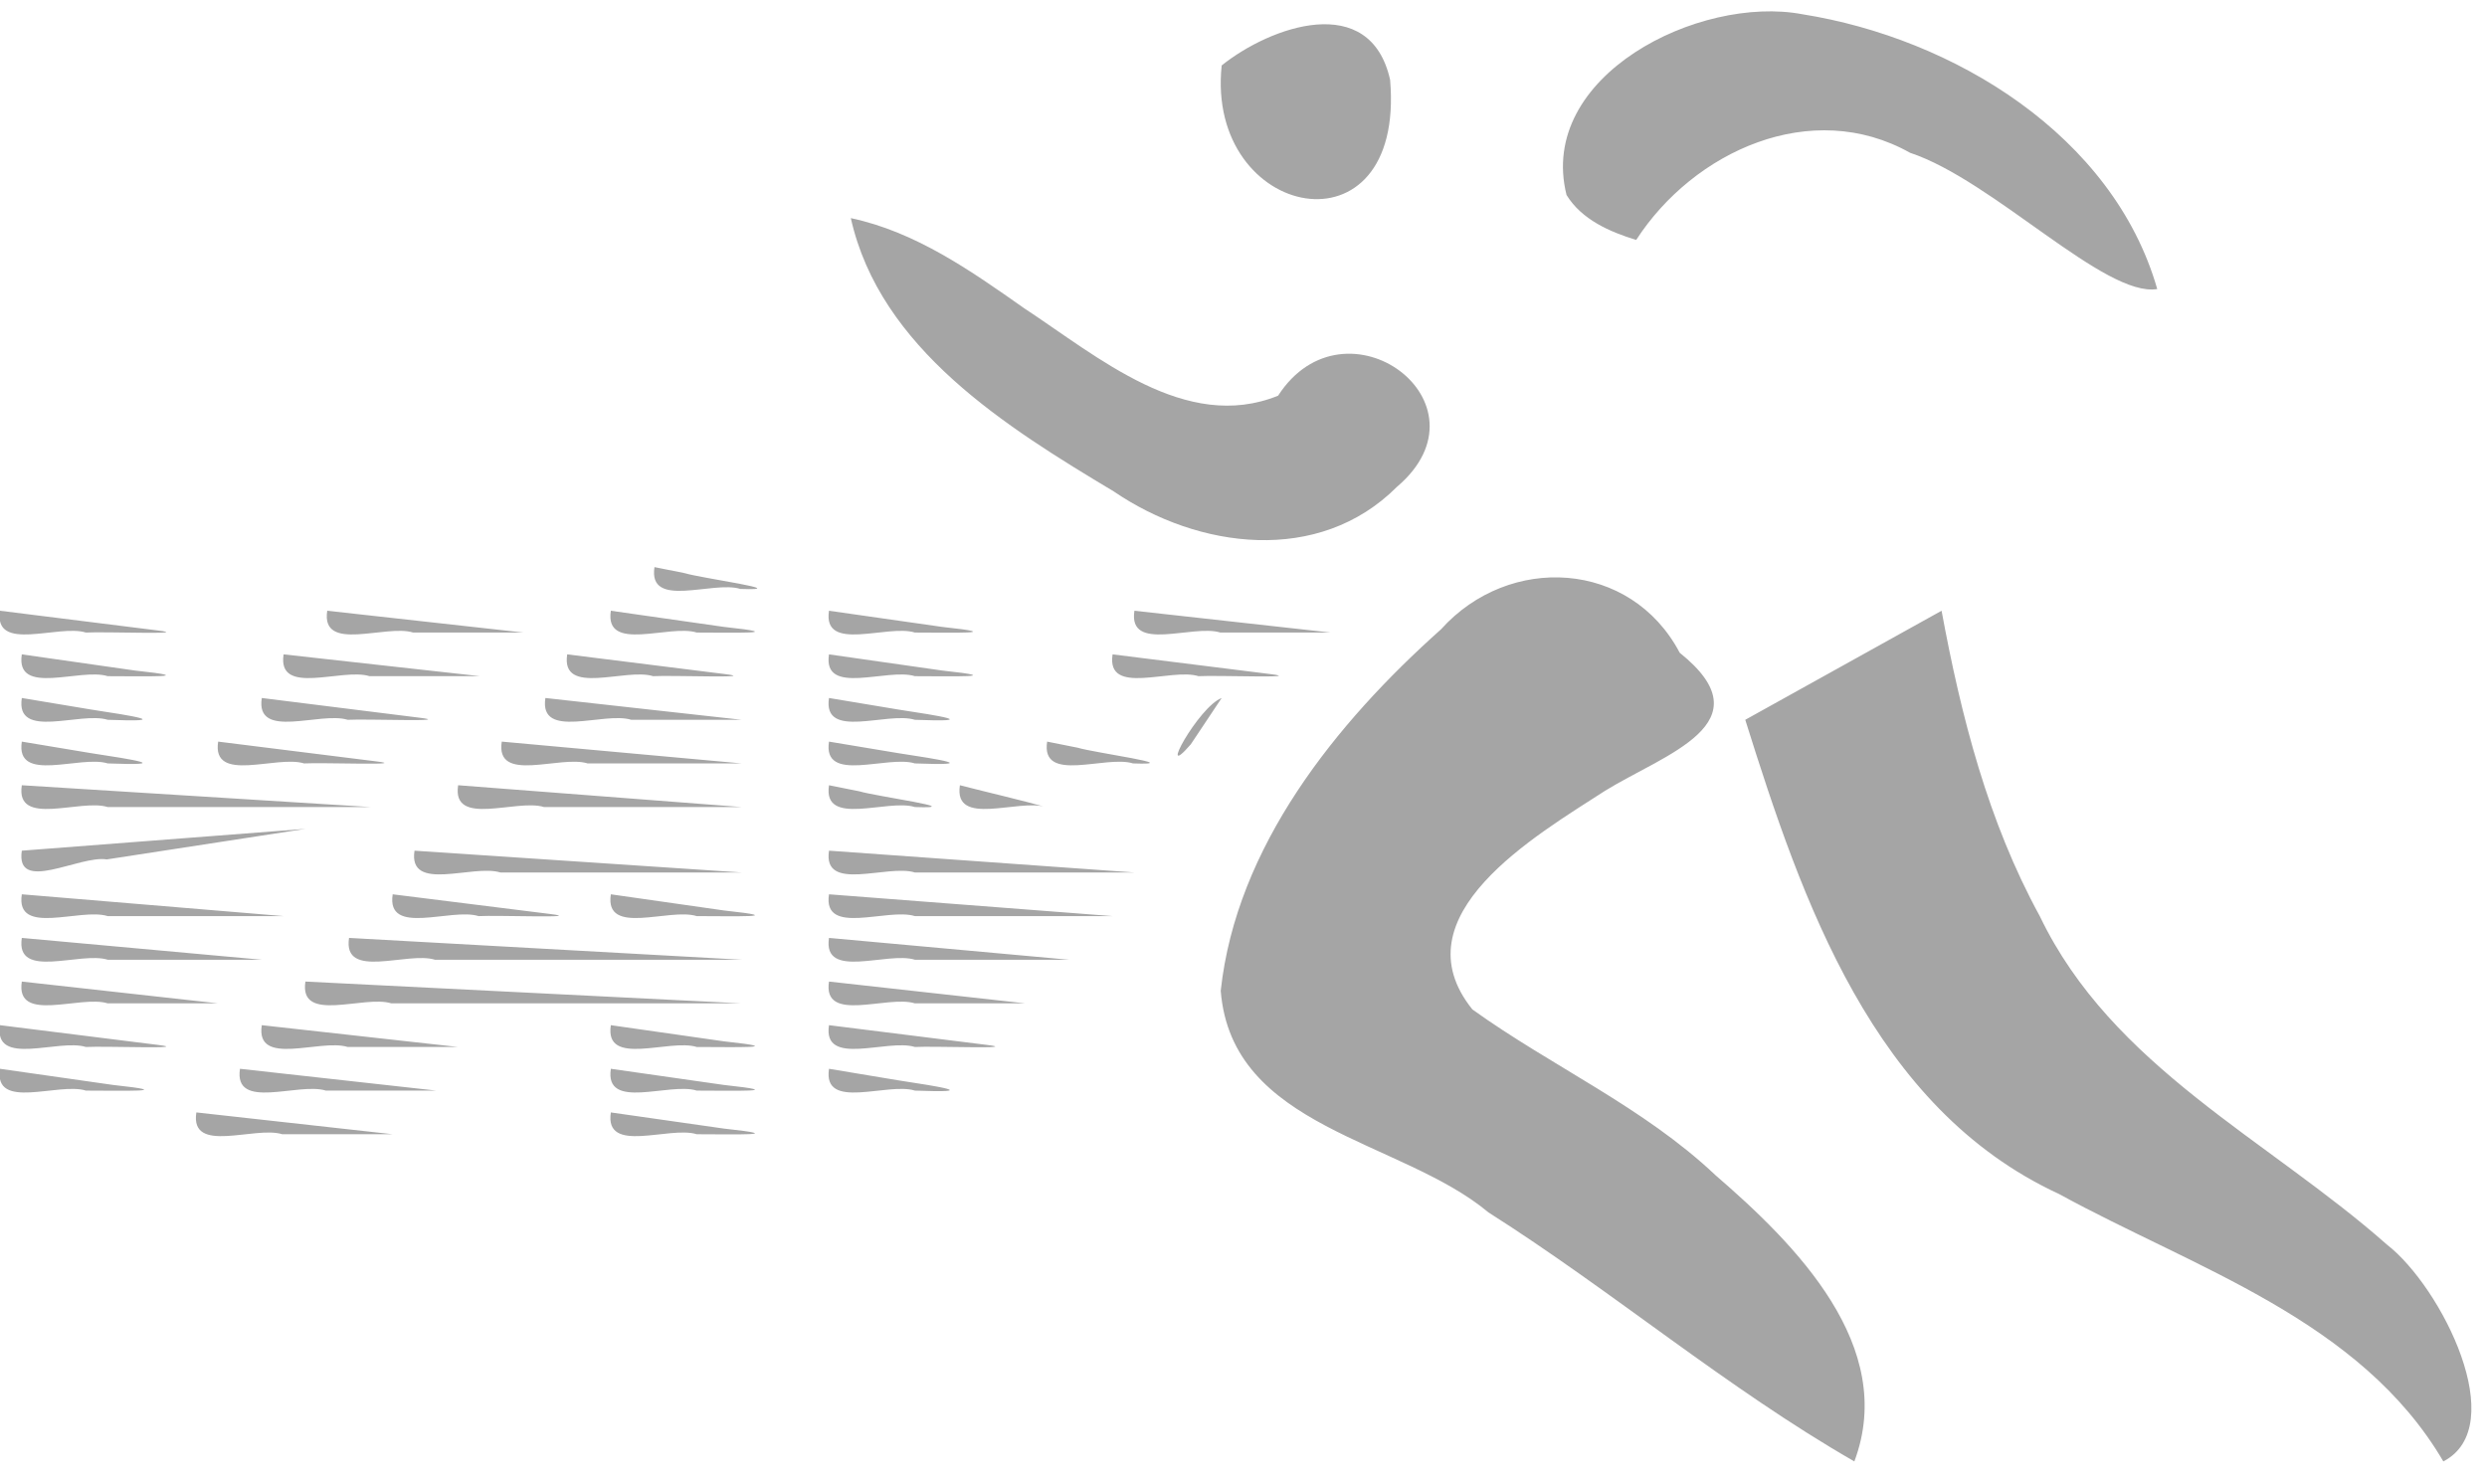
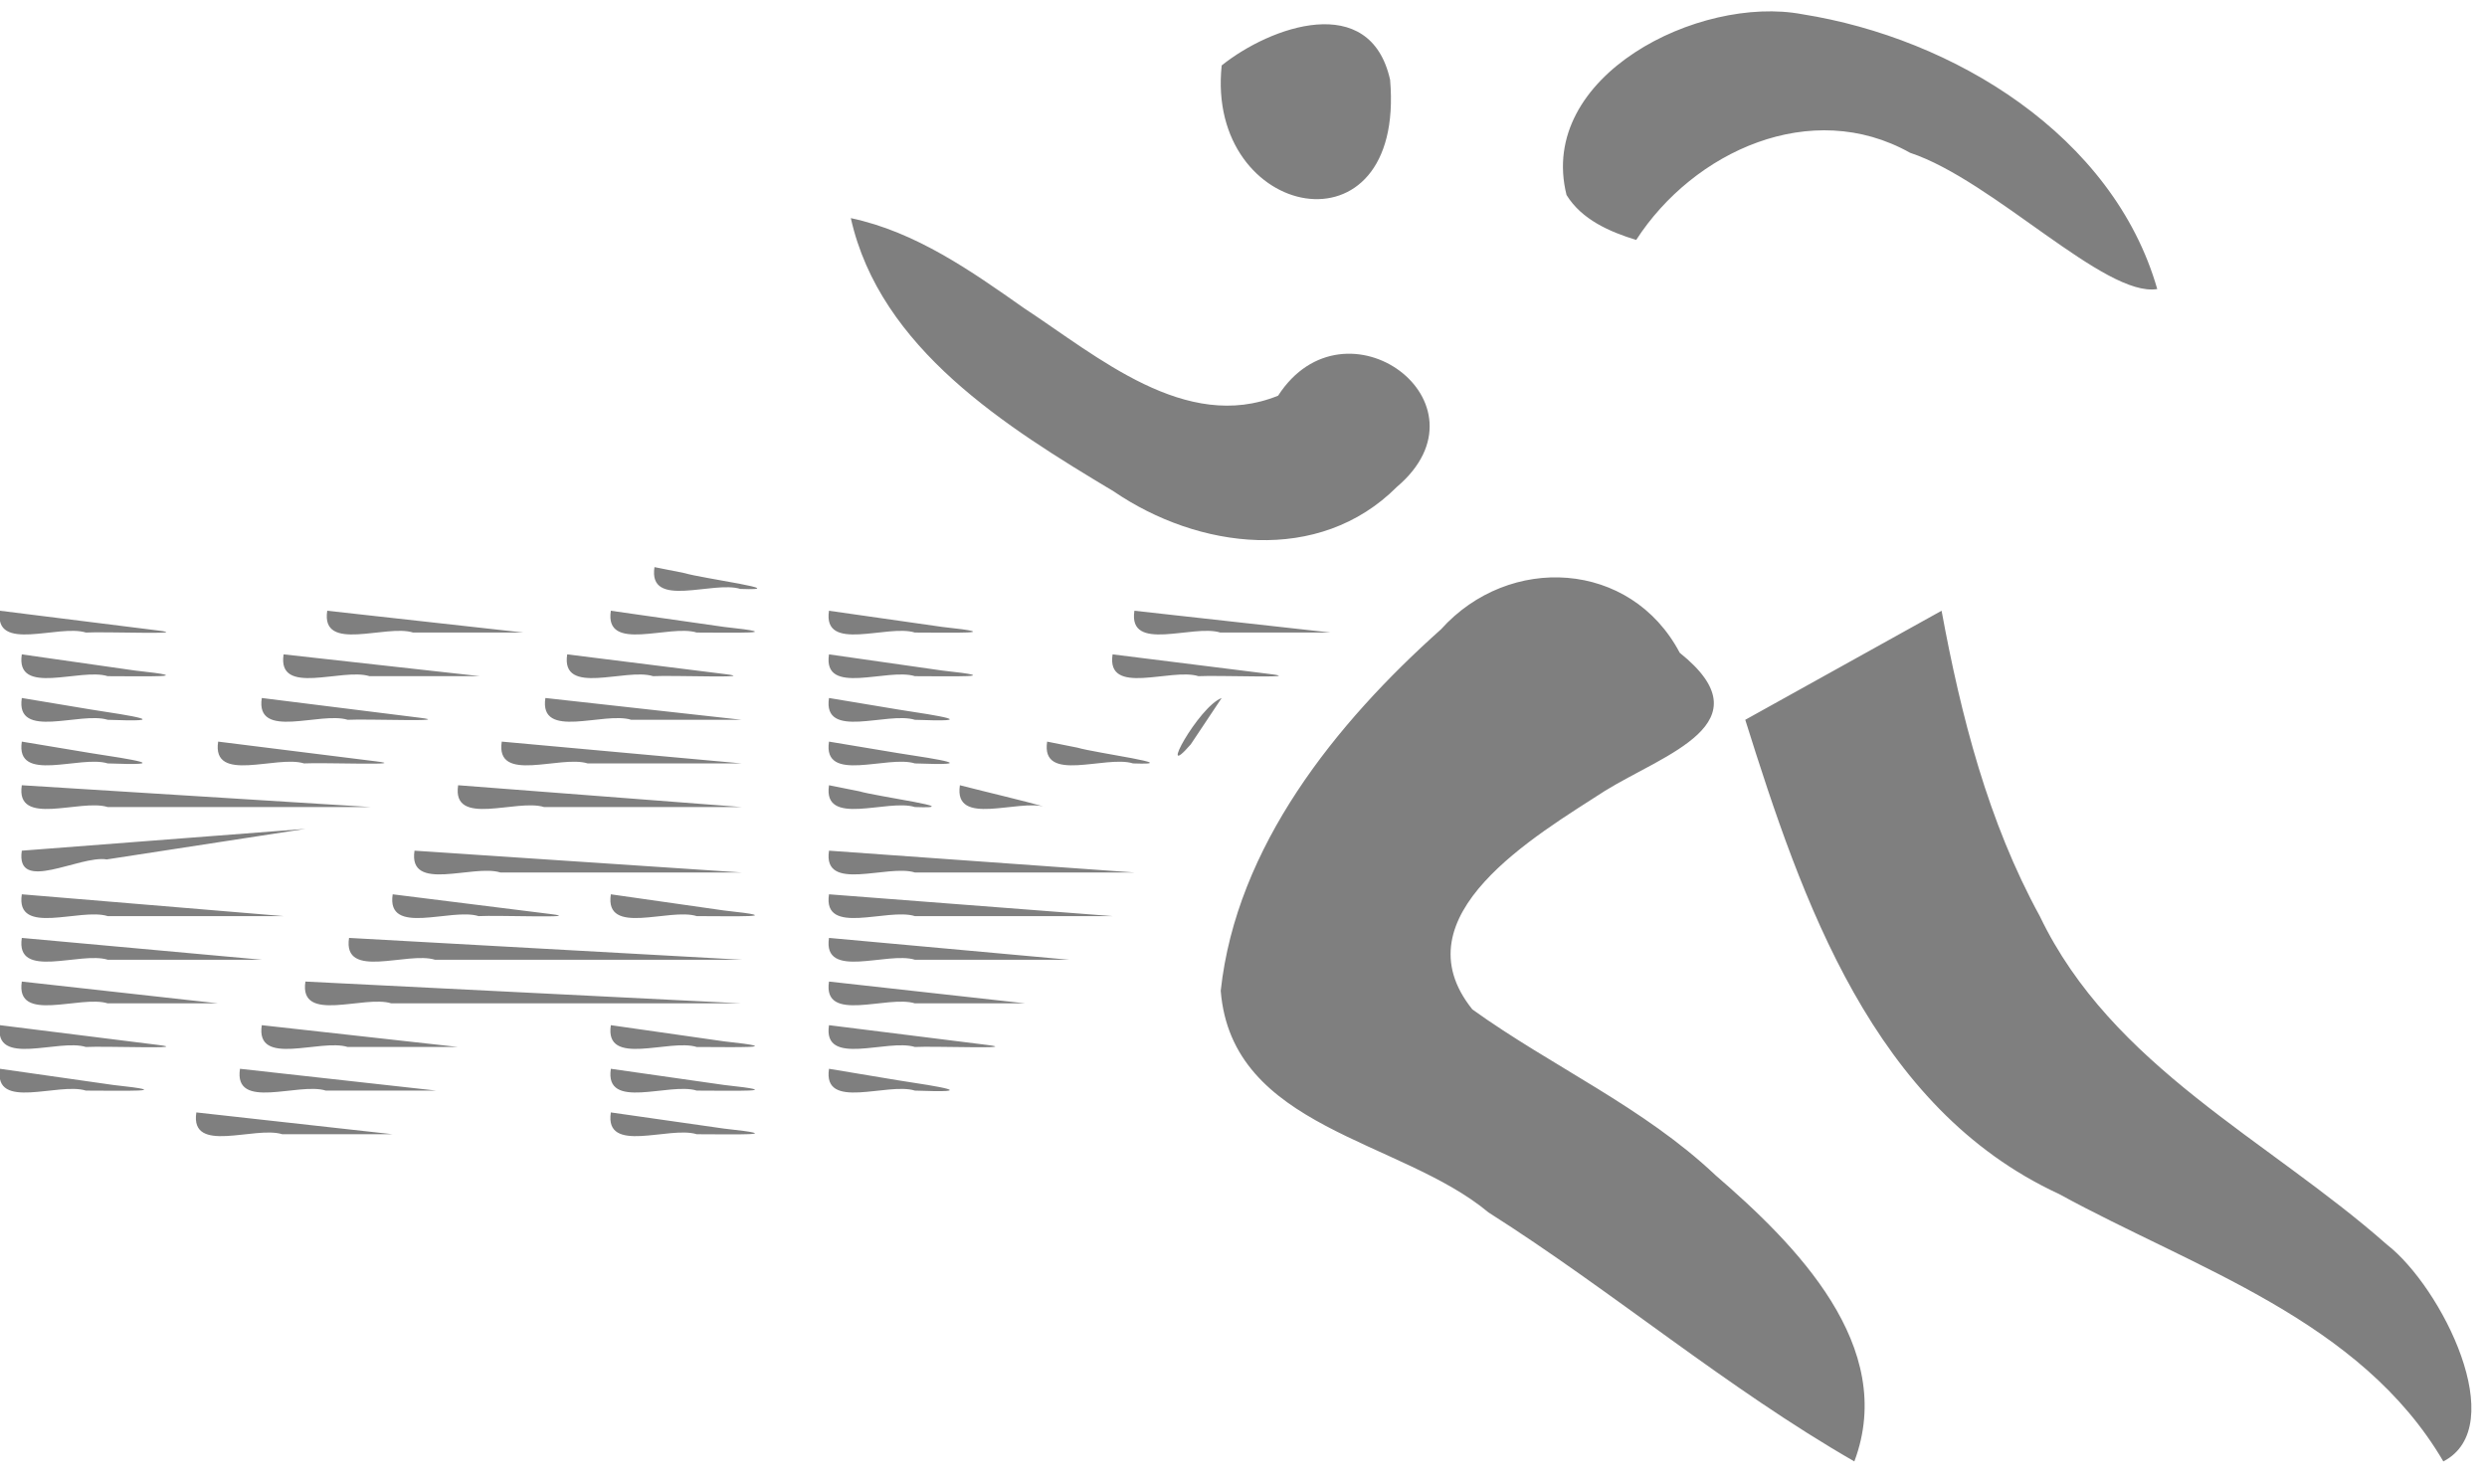
<svg xmlns="http://www.w3.org/2000/svg" version="1.1" id="svg1" width="152" height="90.667" viewBox="0 0 152 90.667">
  <defs id="defs1" />
  <g id="g1">
-     <path style="fill:#a5a5a5;stroke:none;fill-opacity:1" d="m 100,14.667 c 3.51,-5.426 10.707,-8.713 16.739,-5.328 5.083,1.685 11.908,8.853 15.107,8.33 C 129.149,8.266 119.389,2.334 110.154,0.87 103.849,-0.322 93.923,4.641 95.743,11.919 96.668,13.423 98.379,14.171 100,14.667 Z M 74.667,4 C 73.67,13.437 85.907,15.93 84.96,4.877 83.743,-0.57 77.64,1.616 74.667,4 Z M 52,13.333 c 1.782,7.98 9.516,12.78 16.072,16.708 5.16,3.519 12.535,4.5 17.303,-0.279 C 91.43,24.622 82.209,17.852 78.114,24.188 72.47,26.475 67.088,21.791 62.61,18.853 59.35,16.559 55.97,14.175 52,13.333 Z M 40,34.667 c -0.402,2.596 3.584,0.805 5.25,1.333 3.327,0.121 -2.377,-0.652 -3.389,-0.961 z m 73.333,54.667 C 115.982,82.291 109.723,76.049 104.855,71.845 100.444,67.67 94.852,65.196 89.99,61.705 85.379,55.976 93.875,51.072 98.097,48.339 101.725,46.097 108.042,44.209 102.663,39.904 99.669,34.235 92.233,33.836 88.07,38.47 81.647,44.203 75.565,51.739 74.608,60.563 c 0.675,8.442 10.991,9.066 16.37,13.553 7.615,4.833 14.526,10.713 22.356,15.218 z M 0,37.333 c -0.402,2.596 3.584,0.805 5.25,1.333 1.096,-0.066 6.64,0.145 4.374,-0.13 z m 20,0 c -0.402,2.596 3.584,0.805 5.25,1.333 H 32 Z m 17.333,0 c -0.402,2.596 3.584,0.805 5.25,1.333 2.159,-0.001 5.822,0.104 1.658,-0.346 z m 13.333,0 c -0.402,2.596 3.584,0.805 5.25,1.333 2.159,-0.001 5.822,0.104 1.658,-0.346 z m 18.667,0 c -0.402,2.596 3.584,0.805 5.25,1.333 h 6.75 z m 37.333,6.667 c 3.477,11.076 7.815,23.73 19.17,28.983 8.319,4.558 18.42,7.692 23.496,16.35 4.136,-2.142 -0.086,-10.635 -3.447,-13.253 -7.284,-6.434 -16.809,-10.885 -21.214,-20.071 -3.167,-5.779 -4.818,-12.236 -6.006,-18.676 z m -105.333,-4 c -0.402,2.596 3.584,0.805 5.25,1.333 2.159,-0.001 5.822,0.104 1.658,-0.346 z m 16,0 c -0.402,2.596 3.584,0.805 5.25,1.333 h 6.75 z m 17.333,0 c -0.402,2.596 3.584,0.805 5.25,1.333 1.096,-0.066 6.64,0.145 4.374,-0.13 z m 16,0 c -0.402,2.596 3.584,0.805 5.25,1.333 2.159,-0.001 5.822,0.104 1.658,-0.346 z m 17.333,0 c -0.402,2.596 3.584,0.805 5.25,1.333 1.096,-0.066 6.64,0.145 4.374,-0.13 z M 1.333,42.667 c -0.402,2.596 3.584,0.805 5.25,1.333 4.061,0.154 1.524,-0.238 -1.048,-0.633 z m 14.667,0 c -0.402,2.596 3.584,0.805 5.25,1.333 1.096,-0.066 6.64,0.145 4.374,-0.13 z m 17.333,0 c -0.402,2.596 3.584,0.805 5.25,1.333 h 6.75 z m 17.333,0 c -0.402,2.596 3.584,0.805 5.25,1.333 4.061,0.154 1.524,-0.238 -1.048,-0.633 z m 15.556,0.444 c 0.694,0.347 1.593,0.797 0,0 z m 8.444,-0.444 c -1.411,0.526 -4.005,5.273 -1.89,2.835 z M 1.333,45.333 c -0.402,2.596 3.584,0.805 5.25,1.333 4.061,0.154 1.524,-0.238 -1.048,-0.633 z m 12,0 c -0.402,2.596 3.584,0.805 5.25,1.333 1.096,-0.066 6.64,0.145 4.374,-0.13 z m 17.333,0 c -0.402,2.596 3.584,0.805 5.25,1.333 h 9.416 z m 20,0 c -0.402,2.596 3.584,0.805 5.25,1.333 4.061,0.154 1.524,-0.238 -1.048,-0.633 z m 13.333,0 c -0.402,2.596 3.584,0.805 5.25,1.333 3.327,0.121 -2.377,-0.652 -3.389,-0.961 z M 1.333,48 c -0.402,2.596 3.584,0.805 5.25,1.333 H 22.667 Z m 26.667,0 c -0.402,2.596 3.584,0.805 5.25,1.333 h 12.083 z m 22.667,0 c -0.402,2.596 3.584,0.805 5.25,1.333 3.327,0.121 -2.377,-0.652 -3.389,-0.961 z m 8,0 c -0.402,2.596 3.584,0.805 5.25,1.333 -1.421,-0.403 -3.556,-0.897 -5.25,-1.333 z m 11.556,0.444 c 0.694,0.347 1.593,0.797 0,0 z M 18.667,50.667 1.333,52 c -0.397,2.658 3.542,0.26 5.189,0.535 z m 6.667,1.333 c -0.402,2.596 3.584,0.805 5.25,1.333 h 14.75 z m 25.333,0 c -0.402,2.596 3.584,0.805 5.25,1.333 H 69.333 Z M 1.333,54.667 c -0.402,2.596 3.584,0.805 5.25,1.333 H 17.333 Z m 22.667,0 c -0.402,2.596 3.584,0.805 5.25,1.333 1.096,-0.066 6.64,0.145 4.374,-0.13 z m 13.333,0 c -0.402,2.596 3.584,0.805 5.25,1.333 2.159,-0.001 5.822,0.104 1.658,-0.346 z m 13.333,0 c -0.402,2.596 3.584,0.805 5.25,1.333 H 68 Z M 1.333,57.333 c -0.402,2.596 3.584,0.805 5.25,1.333 H 16 Z m 20,0 c -0.402,2.596 3.584,0.805 5.25,1.333 h 18.75 z m 29.333,0 c -0.402,2.596 3.584,0.805 5.25,1.333 h 9.416 z M 1.333,60 c -0.402,2.596 3.584,0.805 5.25,1.333 h 6.75 z m 17.333,0 c -0.402,2.596 3.584,0.805 5.25,1.333 h 21.416 z m 32,0 c -0.402,2.596 3.584,0.805 5.25,1.333 h 6.75 z M 0,62.667 c -0.402,2.596 3.584,0.805 5.25,1.333 1.096,-0.066 6.64,0.145 4.374,-0.13 z m 16,0 c -0.402,2.596 3.584,0.805 5.25,1.333 H 28 Z m 21.333,0 c -0.402,2.596 3.584,0.805 5.25,1.333 2.159,-0.001 5.822,0.104 1.658,-0.346 z m 13.333,0 c -0.402,2.596 3.584,0.805 5.25,1.333 1.096,-0.066 6.64,0.145 4.374,-0.13 z M 0,65.333 c -0.402,2.596 3.584,0.805 5.25,1.333 2.159,-0.001 5.822,0.104 1.658,-0.346 z m 14.667,0 c -0.402,2.596 3.584,0.805 5.25,1.333 h 6.75 z m 22.667,0 c -0.402,2.596 3.584,0.805 5.25,1.333 2.159,-0.001 5.822,0.104 1.658,-0.346 z m 13.333,0 c -0.402,2.596 3.584,0.805 5.25,1.333 4.061,0.154 1.524,-0.238 -1.048,-0.633 z M 12,68 c -0.402,2.596 3.584,0.805 5.25,1.333 H 24 Z m 25.333,0 c -0.402,2.596 3.584,0.805 5.25,1.333 2.159,-0.001 5.822,0.104 1.658,-0.346 z" id="path1" />
+     <path style="fill:#7f7f7f;stroke:none;fill-opacity:1" d="m 100,14.667 c 3.51,-5.426 10.707,-8.713 16.739,-5.328 5.083,1.685 11.908,8.853 15.107,8.33 C 129.149,8.266 119.389,2.334 110.154,0.87 103.849,-0.322 93.923,4.641 95.743,11.919 96.668,13.423 98.379,14.171 100,14.667 Z M 74.667,4 C 73.67,13.437 85.907,15.93 84.96,4.877 83.743,-0.57 77.64,1.616 74.667,4 Z M 52,13.333 c 1.782,7.98 9.516,12.78 16.072,16.708 5.16,3.519 12.535,4.5 17.303,-0.279 C 91.43,24.622 82.209,17.852 78.114,24.188 72.47,26.475 67.088,21.791 62.61,18.853 59.35,16.559 55.97,14.175 52,13.333 Z M 40,34.667 c -0.402,2.596 3.584,0.805 5.25,1.333 3.327,0.121 -2.377,-0.652 -3.389,-0.961 z m 73.333,54.667 C 115.982,82.291 109.723,76.049 104.855,71.845 100.444,67.67 94.852,65.196 89.99,61.705 85.379,55.976 93.875,51.072 98.097,48.339 101.725,46.097 108.042,44.209 102.663,39.904 99.669,34.235 92.233,33.836 88.07,38.47 81.647,44.203 75.565,51.739 74.608,60.563 c 0.675,8.442 10.991,9.066 16.37,13.553 7.615,4.833 14.526,10.713 22.356,15.218 z M 0,37.333 c -0.402,2.596 3.584,0.805 5.25,1.333 1.096,-0.066 6.64,0.145 4.374,-0.13 z m 20,0 c -0.402,2.596 3.584,0.805 5.25,1.333 H 32 Z m 17.333,0 c -0.402,2.596 3.584,0.805 5.25,1.333 2.159,-0.001 5.822,0.104 1.658,-0.346 z m 13.333,0 c -0.402,2.596 3.584,0.805 5.25,1.333 2.159,-0.001 5.822,0.104 1.658,-0.346 z m 18.667,0 c -0.402,2.596 3.584,0.805 5.25,1.333 h 6.75 z m 37.333,6.667 c 3.477,11.076 7.815,23.73 19.17,28.983 8.319,4.558 18.42,7.692 23.496,16.35 4.136,-2.142 -0.086,-10.635 -3.447,-13.253 -7.284,-6.434 -16.809,-10.885 -21.214,-20.071 -3.167,-5.779 -4.818,-12.236 -6.006,-18.676 z m -105.333,-4 c -0.402,2.596 3.584,0.805 5.25,1.333 2.159,-0.001 5.822,0.104 1.658,-0.346 z m 16,0 c -0.402,2.596 3.584,0.805 5.25,1.333 h 6.75 z m 17.333,0 c -0.402,2.596 3.584,0.805 5.25,1.333 1.096,-0.066 6.64,0.145 4.374,-0.13 z m 16,0 c -0.402,2.596 3.584,0.805 5.25,1.333 2.159,-0.001 5.822,0.104 1.658,-0.346 z m 17.333,0 c -0.402,2.596 3.584,0.805 5.25,1.333 1.096,-0.066 6.64,0.145 4.374,-0.13 z M 1.333,42.667 c -0.402,2.596 3.584,0.805 5.25,1.333 4.061,0.154 1.524,-0.238 -1.048,-0.633 z m 14.667,0 c -0.402,2.596 3.584,0.805 5.25,1.333 1.096,-0.066 6.64,0.145 4.374,-0.13 z m 17.333,0 c -0.402,2.596 3.584,0.805 5.25,1.333 h 6.75 z m 17.333,0 c -0.402,2.596 3.584,0.805 5.25,1.333 4.061,0.154 1.524,-0.238 -1.048,-0.633 z m 15.556,0.444 c 0.694,0.347 1.593,0.797 0,0 z m 8.444,-0.444 c -1.411,0.526 -4.005,5.273 -1.89,2.835 z M 1.333,45.333 c -0.402,2.596 3.584,0.805 5.25,1.333 4.061,0.154 1.524,-0.238 -1.048,-0.633 z m 12,0 c -0.402,2.596 3.584,0.805 5.25,1.333 1.096,-0.066 6.64,0.145 4.374,-0.13 z m 17.333,0 c -0.402,2.596 3.584,0.805 5.25,1.333 h 9.416 z m 20,0 c -0.402,2.596 3.584,0.805 5.25,1.333 4.061,0.154 1.524,-0.238 -1.048,-0.633 z m 13.333,0 c -0.402,2.596 3.584,0.805 5.25,1.333 3.327,0.121 -2.377,-0.652 -3.389,-0.961 z M 1.333,48 c -0.402,2.596 3.584,0.805 5.25,1.333 H 22.667 Z m 26.667,0 c -0.402,2.596 3.584,0.805 5.25,1.333 h 12.083 z m 22.667,0 c -0.402,2.596 3.584,0.805 5.25,1.333 3.327,0.121 -2.377,-0.652 -3.389,-0.961 z m 8,0 c -0.402,2.596 3.584,0.805 5.25,1.333 -1.421,-0.403 -3.556,-0.897 -5.25,-1.333 z m 11.556,0.444 c 0.694,0.347 1.593,0.797 0,0 z M 18.667,50.667 1.333,52 c -0.397,2.658 3.542,0.26 5.189,0.535 z m 6.667,1.333 c -0.402,2.596 3.584,0.805 5.25,1.333 h 14.75 z m 25.333,0 c -0.402,2.596 3.584,0.805 5.25,1.333 H 69.333 Z M 1.333,54.667 c -0.402,2.596 3.584,0.805 5.25,1.333 H 17.333 Z m 22.667,0 c -0.402,2.596 3.584,0.805 5.25,1.333 1.096,-0.066 6.64,0.145 4.374,-0.13 z m 13.333,0 c -0.402,2.596 3.584,0.805 5.25,1.333 2.159,-0.001 5.822,0.104 1.658,-0.346 z m 13.333,0 c -0.402,2.596 3.584,0.805 5.25,1.333 H 68 Z M 1.333,57.333 c -0.402,2.596 3.584,0.805 5.25,1.333 H 16 Z m 20,0 c -0.402,2.596 3.584,0.805 5.25,1.333 h 18.75 z m 29.333,0 c -0.402,2.596 3.584,0.805 5.25,1.333 h 9.416 z M 1.333,60 c -0.402,2.596 3.584,0.805 5.25,1.333 h 6.75 z m 17.333,0 c -0.402,2.596 3.584,0.805 5.25,1.333 h 21.416 z m 32,0 c -0.402,2.596 3.584,0.805 5.25,1.333 h 6.75 z M 0,62.667 c -0.402,2.596 3.584,0.805 5.25,1.333 1.096,-0.066 6.64,0.145 4.374,-0.13 z m 16,0 c -0.402,2.596 3.584,0.805 5.25,1.333 H 28 Z m 21.333,0 c -0.402,2.596 3.584,0.805 5.25,1.333 2.159,-0.001 5.822,0.104 1.658,-0.346 z m 13.333,0 c -0.402,2.596 3.584,0.805 5.25,1.333 1.096,-0.066 6.64,0.145 4.374,-0.13 z M 0,65.333 c -0.402,2.596 3.584,0.805 5.25,1.333 2.159,-0.001 5.822,0.104 1.658,-0.346 z m 14.667,0 c -0.402,2.596 3.584,0.805 5.25,1.333 h 6.75 z m 22.667,0 c -0.402,2.596 3.584,0.805 5.25,1.333 2.159,-0.001 5.822,0.104 1.658,-0.346 z m 13.333,0 c -0.402,2.596 3.584,0.805 5.25,1.333 4.061,0.154 1.524,-0.238 -1.048,-0.633 z M 12,68 c -0.402,2.596 3.584,0.805 5.25,1.333 H 24 Z m 25.333,0 c -0.402,2.596 3.584,0.805 5.25,1.333 2.159,-0.001 5.822,0.104 1.658,-0.346 z" id="path1" />
  </g>
</svg>
